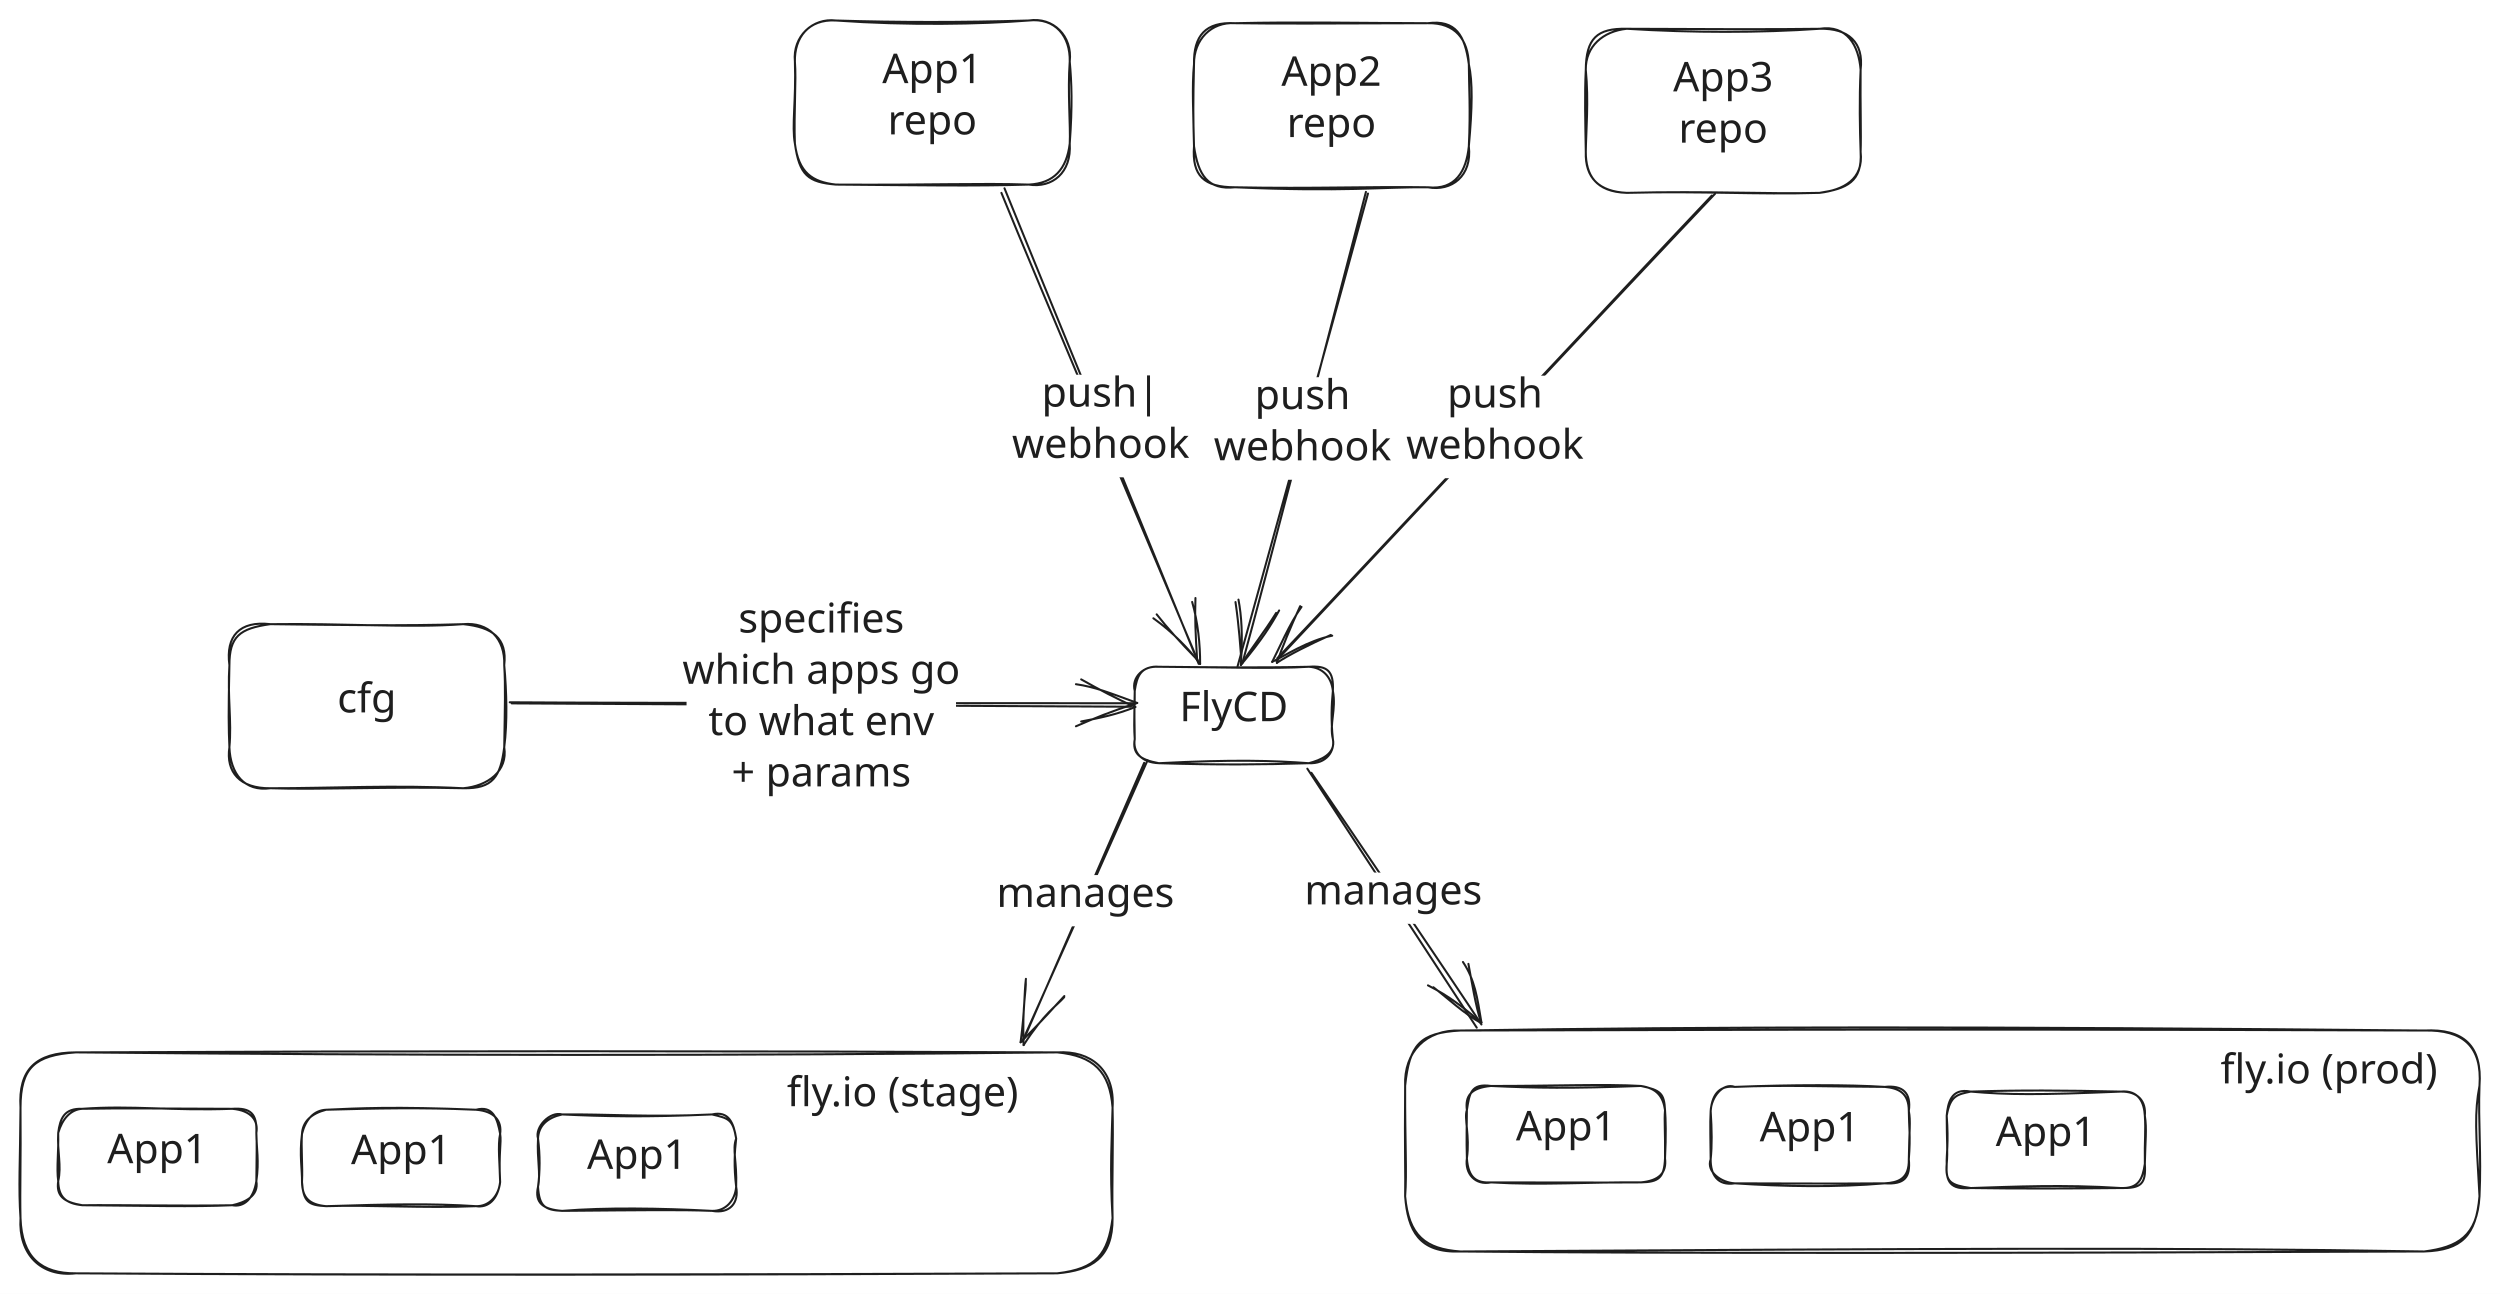
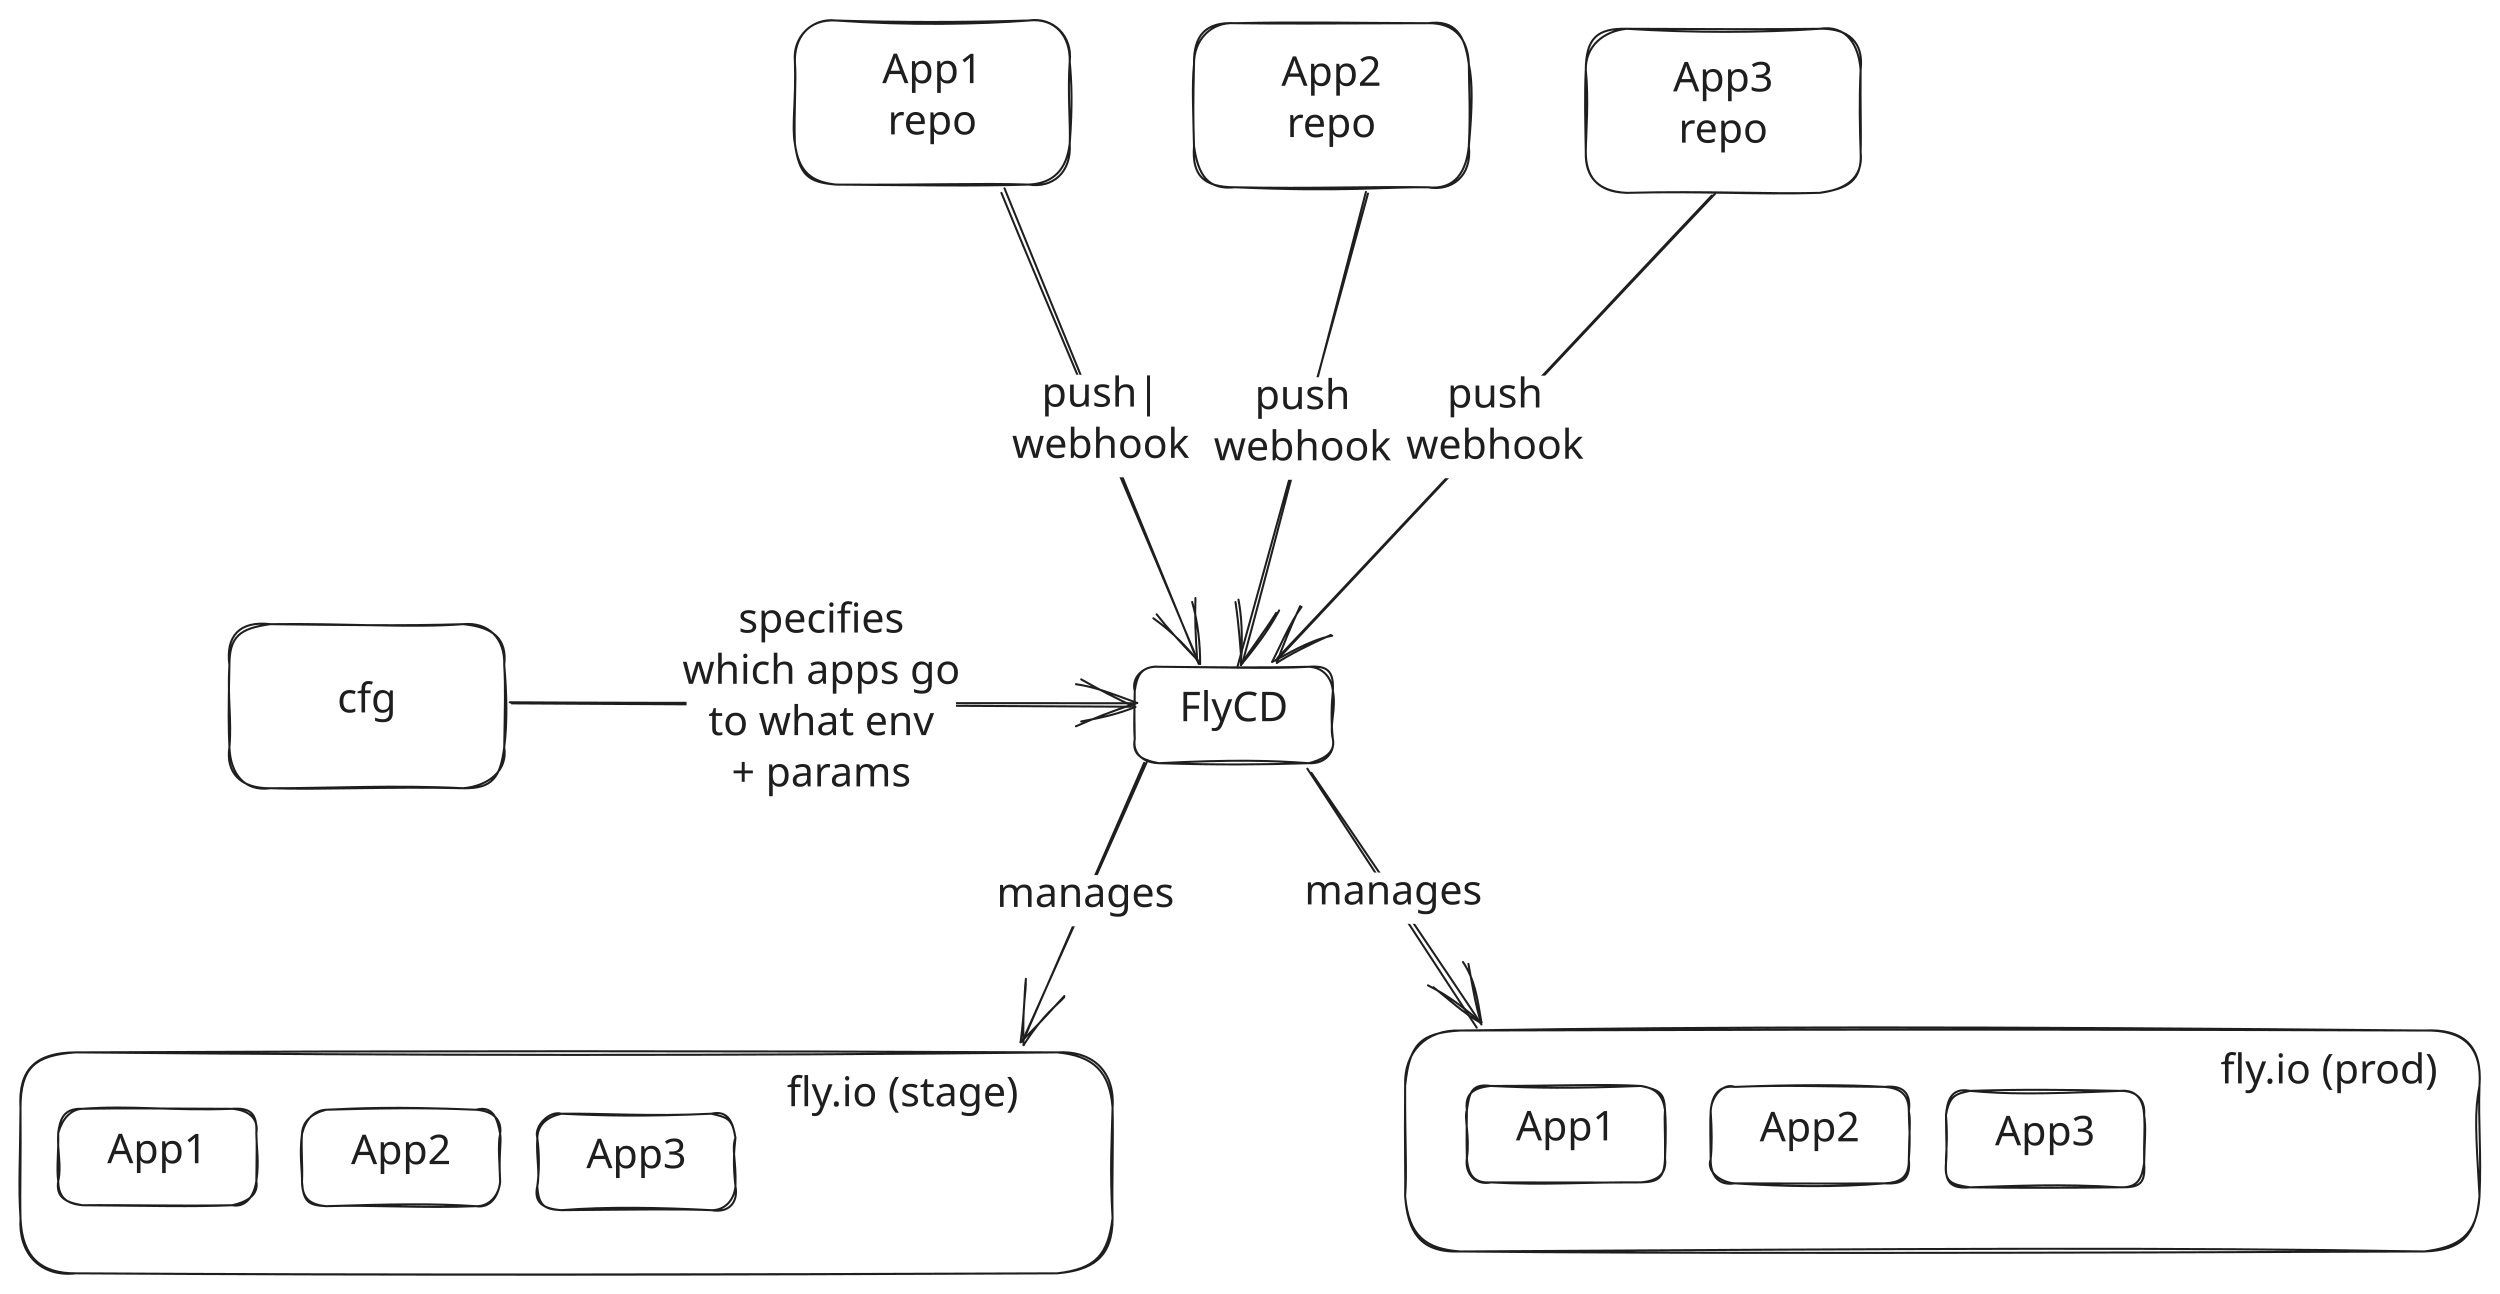
<svg xmlns="http://www.w3.org/2000/svg" version="1.1" viewBox="0 0 1218.943 630.846" width="2437.886" height="1261.692">
  <defs>
    <style class="style-fonts">
      @font-face {
        font-family: "Virgil";
        src: url("https://excalidraw.com/Virgil.woff2");
      }
      @font-face {
        font-family: "Cascadia";
        src: url("https://excalidraw.com/Cascadia.woff2");
      }
    </style>
  </defs>
  <rect x="0" y="0" width="1218.943" height="630.846" fill="#ffffff" />
  <g stroke-linecap="round" transform="translate(685.1137 502.4605) rotate(0 261.9148 53.86475)">
    <path d="M26.93 0 M26.93 0 C121.09 -0.1, 215.72 -0.95, 496.9 0 M26.93 0 C153.04 -1.99, 278.17 -2.05, 496.9 0 M496.9 0 C516.15 -0.99, 525.27 7.43, 523.83 26.93 M496.9 0 C515.76 -0.43, 525.2 7.69, 523.83 26.93 M523.83 26.93 C521.36 39.96, 521.99 48.92, 523.83 80.8 M523.83 26.93 C523.16 44.57, 524.82 60.47, 523.83 80.8 M523.83 80.8 C522.17 99.99, 515.21 107.14, 496.9 107.73 M523.83 80.8 C522.74 100.32, 513.22 105.64, 496.9 107.73 M496.9 107.73 C374.45 105.6, 252.89 106.38, 26.93 107.73 M496.9 107.73 C310.47 108.53, 123.22 108.78, 26.93 107.73 M26.93 107.73 C9.96 106.51, 1.75 100.1, 0 80.8 M26.93 107.73 C6.72 108.56, 1.27 97.54, 0 80.8 M0 80.8 C0.91 69.33, -0.08 55.51, 0 26.93 M0 80.8 C0.22 70.69, -0.29 59.42, 0 26.93 M0 26.93 C-0.69 10.49, 10.24 -0.63, 26.93 0 M0 26.93 C2.13 6.86, 6.98 1.13, 26.93 0" stroke="#1e1e1e" stroke-width="1" fill="none" />
  </g>
  <g transform="translate(1082.656 512.7144) rotate(0 55.63994 12.5)">
    <text x="0" y="0" font-family="Virgil, Segoe UI Emoji" font-size="20px" fill="#1e1e1e" text-anchor="start" style="white-space: pre;" direction="ltr" dominant-baseline="text-before-edge">fly.io (prod)</text>
  </g>
  <g stroke-linecap="round" transform="translate(715.2198 529.4886) rotate(0 48.30273 23.51172)">
    <path d="M11.76 0 M11.76 0 C33.24 1.03, 50.82 1.3, 84.85 0 M11.76 0 C39.77 0.07, 68.08 -1.06, 84.85 0 M84.85 0 C92.65 1.15, 95.63 5.13, 96.61 11.76 M84.85 0 C94.61 2.02, 96.19 3.71, 96.61 11.76 M96.61 11.76 C96.96 16.09, 97.18 24.09, 96.61 35.27 M96.61 11.76 C96.15 17.21, 96.76 21.53, 96.61 35.27 M96.61 35.27 C97.49 42.29, 93.79 46.17, 84.85 47.02 M96.61 35.27 C96.22 44.97, 93.36 46.84, 84.85 47.02 M84.85 47.02 C59.1 46.77, 37.54 48.52, 11.76 47.02 M84.85 47.02 C63.31 47.19, 41.83 47.01, 11.76 47.02 M11.76 47.02 C4.12 48.61, -1.12 42.78, 0 35.27 M11.76 47.02 C4.89 47.39, 0.67 45.06, 0 35.27 M0 35.27 C1.58 24.47, -1.49 15.55, 0 11.76 M0 35.27 C-0.29 26.98, -0.04 17.1, 0 11.76 M0 11.76 C1.25 3.64, 1.94 -1.39, 11.76 0 M0 11.76 C-0.87 5.04, 1.73 0.93, 11.76 0" stroke="#1e1e1e" stroke-width="1" fill="none" />
  </g>
  <g transform="translate(744.3925 540.5003) rotate(0 19.12998 12.5)">
    <text x="19.13" y="0" font-family="Virgil, Segoe UI Emoji" font-size="20px" fill="#1e1e1e" text-anchor="middle" style="white-space: pre;" direction="ltr" dominant-baseline="text-before-edge">App1</text>
  </g>
  <g stroke-linecap="round" transform="translate(834.0836 529.9453) rotate(0 48.30273 23.51172)">
    <path d="M11.76 0 M11.76 0 C39.61 -1.1, 67.57 -1.13, 84.85 0 M11.76 0 C35.68 -1.03, 59.07 -0.09, 84.85 0 M84.85 0 C91.5 0.6, 96.62 2.84, 96.61 11.76 M84.85 0 C93.71 -0.94, 97.87 2.93, 96.61 11.76 M96.61 11.76 C96.64 18.98, 97.53 23.79, 96.61 35.27 M96.61 11.76 C97.61 16.78, 96.8 21.32, 96.61 35.27 M96.61 35.27 C97.48 44.13, 94.57 47.67, 84.85 47.02 M96.61 35.27 C96.84 44.93, 91.4 46.65, 84.85 47.02 M84.85 47.02 C61.54 49.08, 35.02 48.59, 11.76 47.02 M84.85 47.02 C56.42 47.3, 29.22 46.98, 11.76 47.02 M11.76 47.02 C3.33 48.39, -0.09 42.67, 0 35.27 M11.76 47.02 C5.36 46.7, -2.28 41.51, 0 35.27 M0 35.27 C0.7 28.66, 0.61 21.07, 0 11.76 M0 35.27 C-0.04 27.38, -0.39 17.79, 0 11.76 M0 11.76 C0.82 2.34, 5.29 -0.69, 11.76 0 M0 11.76 C0.27 5.1, 5.88 -2.2, 11.76 0" stroke="#1e1e1e" stroke-width="1" fill="none" />
  </g>
-   <g transform="translate(863.2563 540.9571) rotate(0 19.12998 12.5)">
-     <text x="19.13" y="0" font-family="Virgil, Segoe UI Emoji" font-size="20px" fill="#1e1e1e" text-anchor="middle" style="white-space: pre;" direction="ltr" dominant-baseline="text-before-edge">App1</text>
-   </g>
-   <g stroke-linecap="round" transform="translate(949.1653 532.2364) rotate(0 48.30273 23.51172)">
+   <g transform="translate(858.8463 540.9571) rotate(0 23.53998 12.5)">
+     <text x="23.54" y="0" font-family="Virgil, Segoe UI Emoji" font-size="20px" fill="#1e1e1e" text-anchor="middle" style="white-space: pre;" direction="ltr" dominant-baseline="text-before-edge">App2</text>
+   </g>
+   <g stroke-linecap="round" transform="translate(948.8181 531.8891) rotate(0 48.30273 23.51172)">
    <path d="M11.76 0 M11.76 0 C29.66 1.6, 44.75 1.68, 84.85 0 M11.76 0 C34.65 -0.76, 57.97 -0.63, 84.85 0 M84.85 0 C93.79 -0.86, 96.27 5.54, 96.61 11.76 M84.85 0 C93.36 -0.18, 97.26 4.77, 96.61 11.76 M96.61 11.76 C97.12 19.27, 96.42 23.21, 96.61 35.27 M96.61 11.76 C97.65 18.03, 96.81 24.45, 96.61 35.27 M96.61 35.27 C95.49 42.78, 93.53 47.34, 84.85 47.02 M96.61 35.27 C97.27 45.06, 94.81 47.24, 84.85 47.02 M84.85 47.02 C56.52 45.18, 32.76 46.39, 11.76 47.02 M84.85 47.02 C59.27 47.3, 34.41 47.38, 11.76 47.02 M11.76 47.02 C1.94 45.63, -0.75 44.08, 0 35.27 M11.76 47.02 C1.73 47.96, -0.51 43.94, 0 35.27 M0 35.27 C-0.19 30.68, 1.03 25.12, 0 11.76 M0 35.27 C0.59 29.13, 0.02 24.2, 0 11.76 M0 11.76 C1.71 2.01, 5.05 1.4, 11.76 0 M0 11.76 C0.59 5.74, 1.93 -1.97, 11.76 0" stroke="#1e1e1e" stroke-width="1" fill="none" />
  </g>
-   <g transform="translate(978.3381 543.2481) rotate(0 19.12998 12.5)">
-     <text x="19.13" y="0" font-family="Virgil, Segoe UI Emoji" font-size="20px" fill="#1e1e1e" text-anchor="middle" style="white-space: pre;" direction="ltr" dominant-baseline="text-before-edge">App1</text>
+   <g transform="translate(973.8909 542.9009) rotate(0 23.22998 12.5)">
+     <text x="23.23" y="0" font-family="Virgil, Segoe UI Emoji" font-size="20px" fill="#1e1e1e" text-anchor="middle" style="white-space: pre;" direction="ltr" dominant-baseline="text-before-edge">App3</text>
  </g>
  <g stroke-linecap="round" transform="translate(111.8528 304.3267) rotate(0 67 40)">
    <path d="M20 0 M20 0 C55.47 -0.54, 88.17 2, 114 0 M20 0 C53.02 0.42, 85.72 0.91, 114 0 M114 0 C128.31 1.46, 135.55 6.79, 134 20 M114 0 C126.25 -1.14, 134.46 6.92, 134 20 M134 20 C135.19 32.96, 135.59 47.91, 134 60 M134 20 C134.63 30.51, 134.3 40.3, 134 60 M134 60 C132.14 74.41, 128.54 80.3, 114 80 M134 60 C135.87 71.56, 126.05 78.94, 114 80 M114 80 C78.61 79.12, 43.69 80.84, 20 80 M114 80 C80.93 78.29, 48.95 80.03, 20 80 M20 80 C5.02 80.18, -1.81 72.09, 0 60 M20 80 C7.33 81.77, 0.49 72.96, 0 60 M0 60 C1.21 47.47, -1 34.99, 0 20 M0 60 C-0.41 51.37, -0.53 42.86, 0 20 M0 20 C-1.92 5.76, 4.99 -1.74, 20 0 M0 20 C0.04 6.12, 4.79 2.1, 20 0" stroke="#1e1e1e" stroke-width="1" fill="none" />
  </g>
  <g transform="translate(163.9628 331.8267) rotate(0 14.88998 12.5)">
    <text x="14.89" y="0" font-family="Virgil, Segoe UI Emoji" font-size="20px" fill="#1e1e1e" text-anchor="middle" style="white-space: pre;" direction="ltr" dominant-baseline="text-before-edge">cfg</text>
  </g>
  <g stroke-linecap="round" transform="translate(10 513.1166) rotate(0 266.2279 53.86475)">
    <path d="M26.93 0 M26.93 0 C189.11 1.54, 350.61 1.73, 505.52 0 M26.93 0 C189.43 -0.75, 351.98 -0.74, 505.52 0 M505.52 0 C521.86 -1.03, 533.73 8.56, 532.46 26.93 M505.52 0 C523.18 1.71, 531.08 9.32, 532.46 26.93 M532.46 26.93 C532.13 41.58, 531.04 56.75, 532.46 80.8 M532.46 26.93 C532.89 44.05, 532.11 63.2, 532.46 80.8 M532.46 80.8 C532.61 100.43, 522.1 106.27, 505.52 107.73 M532.46 80.8 C530.19 98.37, 524.72 105.47, 505.52 107.73 M505.52 107.73 C344.79 108.36, 183.93 108.63, 26.93 107.73 M505.52 107.73 C343.98 108.48, 182.42 108.75, 26.93 107.73 M26.93 107.73 C10.26 107.82, 0.67 100.1, 0 80.8 M26.93 107.73 C9.96 109.68, -1.13 98.37, 0 80.8 M0 80.8 C-1.05 66.25, -0.19 53.42, 0 26.93 M0 80.8 C-0.34 66.49, 0.25 53.42, 0 26.93 M0 26.93 C-1.15 8.39, 7.41 0.07, 26.93 0 M0 26.93 C0.07 7.35, 6.95 1.41, 26.93 0" stroke="#1e1e1e" stroke-width="1" fill="none" />
  </g>
  <g transform="translate(383.6717 523.8534) rotate(0 63.40993 12.5)">
    <text x="0" y="0" font-family="Virgil, Segoe UI Emoji" font-size="20px" fill="#1e1e1e" text-anchor="start" style="white-space: pre;" direction="ltr" dominant-baseline="text-before-edge">fly.io (stage)</text>
  </g>
  <g stroke-linecap="round" transform="translate(553.2709 325.0999) rotate(0 48.30273 23.51172)">
    <path d="M11.76 0 M11.76 0 C35.8 0.22, 59.34 0.56, 84.85 0 M11.76 0 C40.38 0.17, 67.59 1.12, 84.85 0 M84.85 0 C91.49 0.3, 95.89 4.88, 96.61 11.76 M84.85 0 C93.9 -0.67, 97.09 1.99, 96.61 11.76 M96.61 11.76 C98.37 20.79, 94.79 27.88, 96.61 35.27 M96.61 11.76 C95.93 18.41, 95.64 26.36, 96.61 35.27 M96.61 35.27 C97.69 41.14, 93.39 47.51, 84.85 47.02 M96.61 35.27 C98.14 42.5, 90.67 45.5, 84.85 47.02 M84.85 47.02 C68.05 45.76, 48.24 45.13, 11.76 47.02 M84.85 47.02 C62.66 47.73, 40.22 47.91, 11.76 47.02 M11.76 47.02 C2.94 46.69, -0.99 41.33, 0 35.27 M11.76 47.02 C2.34 45.27, -1.22 42.34, 0 35.27 M0 35.27 C-0.08 28.09, -0.29 22.69, 0 11.76 M0 35.27 C-0.65 26.25, 0.17 16.46, 0 11.76 M0 11.76 C-1.77 5.14, 4.45 -0.76, 11.76 0 M0 11.76 C1.06 4.61, 2.87 -0.39, 11.76 0" stroke="#1e1e1e" stroke-width="1" fill="none" />
  </g>
  <g transform="translate(574.2736 336.1116) rotate(0 27.29998 12.5)">
    <text x="27.3" y="0" font-family="Virgil, Segoe UI Emoji" font-size="20px" fill="#1e1e1e" text-anchor="middle" style="white-space: pre;" direction="ltr" dominant-baseline="text-before-edge">FlyCD</text>
  </g>
  <g stroke-linecap="round" transform="translate(28.38194 540.6275) rotate(0 48.30273 23.51172)">
    <path d="M11.76 0 M11.76 0 C35.84 -1.8, 55.57 1.1, 84.85 0 M11.76 0 C31.57 -0.39, 52.22 -0.06, 84.85 0 M84.85 0 C93.75 -0.58, 97.02 2.24, 96.61 11.76 M84.85 0 C94.25 0.81, 97.64 5.85, 96.61 11.76 M96.61 11.76 C96.66 19.42, 98.06 25.39, 96.61 35.27 M96.61 11.76 C96.91 16.11, 96.73 22.68, 96.61 35.27 M96.61 35.27 C97.94 42.58, 90.94 45.7, 84.85 47.02 M96.61 35.27 C95.29 43.96, 90.43 48.11, 84.85 47.02 M84.85 47.02 C65.09 47.88, 45.09 47.27, 11.76 47.02 M84.85 47.02 C57.51 47.48, 30.66 46.76, 11.76 47.02 M11.76 47.02 C2.54 45.5, -1.06 42.44, 0 35.27 M11.76 47.02 C3.46 46.15, 0.2 42.91, 0 35.27 M0 35.27 C1.74 27.75, -0.54 20.97, 0 11.76 M0 35.27 C-0.89 28.75, 0.26 20.62, 0 11.76 M0 11.76 C0.92 4.52, 3 -0.34, 11.76 0 M0 11.76 C2 4.86, 6.11 0.3, 11.76 0" stroke="#1e1e1e" stroke-width="1" fill="none" />
  </g>
  <g transform="translate(57.5547 551.6392) rotate(0 19.12998 12.5)">
    <text x="19.13" y="0" font-family="Virgil, Segoe UI Emoji" font-size="20px" fill="#1e1e1e" text-anchor="middle" style="white-space: pre;" direction="ltr" dominant-baseline="text-before-edge">App1</text>
  </g>
  <g stroke-linecap="round" transform="translate(147.2457 541.0843) rotate(0 48.30273 23.51172)">
    <path d="M11.76 0 M11.76 0 C27.34 -0.73, 45.25 -1.66, 84.85 0 M11.76 0 C35.31 -0.64, 58.01 -1.19, 84.85 0 M84.85 0 C94.05 0.71, 97.5 5.6, 96.61 11.76 M84.85 0 C93.13 -2.19, 95.25 4.24, 96.61 11.76 M96.61 11.76 C95.35 17.02, 96.47 27.31, 96.61 35.27 M96.61 11.76 C97.36 16.23, 95.81 20.58, 96.61 35.27 M96.61 35.27 C95.46 43.85, 90.73 47.97, 84.85 47.02 M96.61 35.27 C95.97 41.82, 91.33 47.21, 84.85 47.02 M84.85 47.02 C59.58 48.12, 33.31 46.29, 11.76 47.02 M84.85 47.02 C63.44 45.61, 42.87 46.04, 11.76 47.02 M11.76 47.02 C3.52 46.26, 0.18 42.94, 0 35.27 M11.76 47.02 C3.24 46.59, 0.69 45.06, 0 35.27 M0 35.27 C0.14 29.63, -1.35 22.09, 0 11.76 M0 35.27 C0.4 27.08, -0.52 18.12, 0 11.76 M0 11.76 C1.74 4.74, 5.82 0.26, 11.76 0 M0 11.76 C0.32 5.77, 4.5 1.88, 11.76 0" stroke="#1e1e1e" stroke-width="1" fill="none" />
  </g>
-   <g transform="translate(176.4185 552.096) rotate(0 19.12998 12.5)">
-     <text x="19.13" y="0" font-family="Virgil, Segoe UI Emoji" font-size="20px" fill="#1e1e1e" text-anchor="middle" style="white-space: pre;" direction="ltr" dominant-baseline="text-before-edge">App1</text>
-   </g>
-   <g stroke-linecap="round" transform="translate(262.3275 543.3753) rotate(0 48.30273 23.51172)">
+   <g transform="translate(172.0085 552.096) rotate(0 23.53998 12.5)">
+     <text x="23.54" y="0" font-family="Virgil, Segoe UI Emoji" font-size="20px" fill="#1e1e1e" text-anchor="middle" style="white-space: pre;" direction="ltr" dominant-baseline="text-before-edge">App2</text>
+   </g>
+   <g stroke-linecap="round" transform="translate(261.9803 543.0281) rotate(0 48.30273 23.51172)">
    <path d="M11.76 0 M11.76 0 C33.03 -0.28, 54.67 1.49, 84.85 0 M11.76 0 C32.23 0.97, 51.8 1.45, 84.85 0 M84.85 0 C93.07 -1.9, 95.42 4.2, 96.61 11.76 M84.85 0 C92.86 1.92, 95.02 2.24, 96.61 11.76 M96.61 11.76 C94.6 17.2, 97.06 22.56, 96.61 35.27 M96.61 11.76 C95.83 18.56, 95.42 25.1, 96.61 35.27 M96.61 35.27 C96.06 41.99, 91.51 47.19, 84.85 47.02 M96.61 35.27 C98.08 43.21, 93.46 48.57, 84.85 47.02 M84.85 47.02 C59.47 45.67, 32.98 45.29, 11.76 47.02 M84.85 47.02 C68.31 46.4, 52.25 46.69, 11.76 47.02 M11.76 47.02 C3.33 46.64, 0.6 44.8, 0 35.27 M11.76 47.02 C2.6 46.35, -1.8 43.18, 0 35.27 M0 35.27 C1.39 28.67, -0.59 21.93, 0 11.76 M0 35.27 C0.98 27.91, 1.06 19.87, 0 11.76 M0 11.76 C0.28 5.53, 4.43 1.63, 11.76 0 M0 11.76 C-1.73 6.11, 5.93 -1.71, 11.76 0" stroke="#1e1e1e" stroke-width="1" fill="none" />
  </g>
-   <g transform="translate(291.5003 554.387) rotate(0 19.12998 12.5)">
-     <text x="19.13" y="0" font-family="Virgil, Segoe UI Emoji" font-size="20px" fill="#1e1e1e" text-anchor="middle" style="white-space: pre;" direction="ltr" dominant-baseline="text-before-edge">App1</text>
+   <g transform="translate(287.053 554.0398) rotate(0 23.22998 12.5)">
+     <text x="23.23" y="0" font-family="Virgil, Segoe UI Emoji" font-size="20px" fill="#1e1e1e" text-anchor="middle" style="white-space: pre;" direction="ltr" dominant-baseline="text-before-edge">App3</text>
  </g>
  <g stroke-linecap="round" transform="translate(387.5753 10) rotate(0 67 40)">
    <path d="M20 0 M20 0 C54.84 2.51, 90.86 1.82, 114 0 M20 0 C51.08 0.95, 80.88 0.94, 114 0 M114 0 C127.03 -1.46, 134.31 7.85, 134 20 M114 0 C125.96 -1.92, 135.48 7.64, 134 20 M134 20 C134.94 30.23, 135.38 41.38, 134 60 M134 20 C132.9 34.75, 134.45 51.75, 134 60 M134 60 C132.52 72.47, 126.25 79.44, 114 80 M134 60 C134.96 74.26, 125.46 81.83, 114 80 M114 80 C87.07 80.79, 61.94 80.35, 20 80 M114 80 C89.86 79.18, 66.97 80.29, 20 80 M20 80 C8.45 78.71, 1.83 74.17, 0 60 M20 80 C6.4 78.86, 2.16 75.48, 0 60 M0 60 C-1.62 51.42, 0.63 39.2, 0 20 M0 60 C-0.58 45.45, 0.76 29.07, 0 20 M0 20 C-0.23 8.53, 6.48 -0.8, 20 0 M0 20 C-1.22 7.72, 8.71 -1.42, 20 0" stroke="#1e1e1e" stroke-width="1" fill="none" />
  </g>
  <g transform="translate(434.3354 25) rotate(0 20.23997 25)">
    <text x="20.24" y="0" font-family="Virgil, Segoe UI Emoji" font-size="20px" fill="#1e1e1e" text-anchor="middle" style="white-space: pre;" direction="ltr" dominant-baseline="text-before-edge">App1</text>
    <text x="20.24" y="25" font-family="Virgil, Segoe UI Emoji" font-size="20px" fill="#1e1e1e" text-anchor="middle" style="white-space: pre;" direction="ltr" dominant-baseline="text-before-edge">repo</text>
  </g>
  <g stroke-linecap="round" transform="translate(582.1717 11.31293) rotate(0 67 40)">
    <path d="M20 0 M20 0 C41.41 0.3, 62.34 0.16, 114 0 M20 0 C50.72 -0.73, 79.94 -0.08, 114 0 M114 0 C127.44 -0.31, 133.66 8.09, 134 20 M114 0 C127.66 -1.8, 132.1 5.94, 134 20 M134 20 C135.91 28.61, 135.74 40.78, 134 60 M134 20 C134.01 30.12, 134.87 41.98, 134 60 M134 60 C132.78 72.08, 127.51 81.45, 114 80 M134 60 C135.69 74.57, 125.55 82.17, 114 80 M114 80 C92.45 79.8, 72.66 82.34, 20 80 M114 80 C85.78 79.53, 58.32 80.77, 20 80 M20 80 C4.82 79.99, -1.09 74.35, 0 60 M20 80 C6.78 81.43, 2.03 74.15, 0 60 M0 60 C-0.43 46.54, -0.44 38.36, 0 20 M0 60 C-0.3 45.06, -1.07 30.37, 0 20 M0 20 C-0.3 6.03, 5.65 -0.79, 20 0 M0 20 C-0.12 8.03, 8.43 -0.75, 20 0" stroke="#1e1e1e" stroke-width="1" fill="none" />
  </g>
  <g transform="translate(625.6317 26.31293) rotate(0 23.53998 25)">
    <text x="23.54" y="0" font-family="Virgil, Segoe UI Emoji" font-size="20px" fill="#1e1e1e" text-anchor="middle" style="white-space: pre;" direction="ltr" dominant-baseline="text-before-edge">App2</text>
    <text x="23.54" y="25" font-family="Virgil, Segoe UI Emoji" font-size="20px" fill="#1e1e1e" text-anchor="middle" style="white-space: pre;" direction="ltr" dominant-baseline="text-before-edge">repo</text>
  </g>
  <g stroke-linecap="round" transform="translate(773.1927 14.03103) rotate(0 67 40)">
    <path d="M20 0 M20 0 C51.55 2.01, 85.5 2, 114 0 M20 0 C56.95 0.21, 93.5 0.31, 114 0 M114 0 C128.12 -0.35, 135.65 6.72, 134 20 M114 0 C127.4 -2.1, 133.08 8.28, 134 20 M134 20 C133.82 37.08, 134.34 51.95, 134 60 M134 20 C133.3 34.53, 133.61 49.01, 134 60 M134 60 C135.6 73.44, 125.54 78.63, 114 80 M134 60 C134.89 74.7, 127.22 77.97, 114 80 M114 80 C83.2 80.97, 56.95 79.03, 20 80 M114 80 C88.07 80.68, 60.61 78.99, 20 80 M20 80 C6.53 79.38, -0.41 72.86, 0 60 M20 80 C4.63 79.57, 0 71.05, 0 60 M0 60 C0.11 50.27, 1.52 35.1, 0 20 M0 60 C-0.24 45.74, -0.61 31.91, 0 20 M0 20 C0.11 4.77, 5.42 -0.35, 20 0 M0 20 C-0.13 8.55, 8.42 1.19, 20 0" stroke="#1e1e1e" stroke-width="1" fill="none" />
  </g>
  <g transform="translate(816.9628 29.03103) rotate(0 23.22998 25)">
    <text x="23.23" y="0" font-family="Virgil, Segoe UI Emoji" font-size="20px" fill="#1e1e1e" text-anchor="middle" style="white-space: pre;" direction="ltr" dominant-baseline="text-before-edge">App3</text>
    <text x="23.23" y="25" font-family="Virgil, Segoe UI Emoji" font-size="20px" fill="#1e1e1e" text-anchor="middle" style="white-space: pre;" direction="ltr" dominant-baseline="text-before-edge">repo</text>
  </g>
  <g mask="url(#mask-iM8Gy1-G5hjRfUa7bt0Jh)" stroke-linecap="round">
    <g transform="translate(248.6029 341.992) rotate(0 152.541 1.511359)">
      <path d="M0.92 0.96 C51.36 1.21, 252.35 2.34, 302.85 2.6 M-0.06 0.42 C50.75 0.84, 254.57 0.87, 305.14 0.89" stroke="#1e1e1e" stroke-width="1" fill="none" />
    </g>
    <g transform="translate(248.6029 341.992) rotate(0 152.541 1.511359)">
      <path d="M278.55 9.78 C287.06 8.18, 295.85 6.45, 304.96 2.72 M276 12.13 C285.54 8.01, 292.17 5.21, 305.87 0.75" stroke="#1e1e1e" stroke-width="1" fill="none" />
    </g>
    <g transform="translate(248.6029 341.992) rotate(0 152.541 1.511359)">
      <path d="M278.56 -10.74 C287.25 -5.86, 296.04 -1.12, 304.96 2.72 M276.01 -8.39 C285.35 -7.02, 291.98 -4.34, 305.87 0.75" stroke="#1e1e1e" stroke-width="1" fill="none" />
    </g>
  </g>
  <mask id="mask-iM8Gy1-G5hjRfUa7bt0Jh">
    <rect x="0" y="0" fill="#fff" width="652.271" height="443.806" />
    <rect x="334.747" y="292.899" fill="#000" width="131.38" height="100" opacity="1" />
  </mask>
  <g transform="translate(334.7469 292.8988) rotate(0 66.39694 50.60452)">
    <text x="65.69" y="0" font-family="Virgil, Segoe UI Emoji" font-size="20px" fill="#1e1e1e" text-anchor="middle" style="white-space: pre;" direction="ltr" dominant-baseline="text-before-edge">specifies</text>
    <text x="65.69" y="25" font-family="Virgil, Segoe UI Emoji" font-size="20px" fill="#1e1e1e" text-anchor="middle" style="white-space: pre;" direction="ltr" dominant-baseline="text-before-edge">which apps go</text>
    <text x="65.69" y="50" font-family="Virgil, Segoe UI Emoji" font-size="20px" fill="#1e1e1e" text-anchor="middle" style="white-space: pre;" direction="ltr" dominant-baseline="text-before-edge">to what env</text>
    <text x="65.69" y="75" font-family="Virgil, Segoe UI Emoji" font-size="20px" fill="#1e1e1e" text-anchor="middle" style="white-space: pre;" direction="ltr" dominant-baseline="text-before-edge">+ params</text>
  </g>
  <g mask="url(#mask-ScsdTBDCrEVS3OHPUnWv0)" stroke-linecap="round">
    <g transform="translate(489.8372 92.55642) rotate(0 46.52174 115.1908)">
      <path d="M-0.07 -0.74 C15.58 37.95, 78.93 192.41, 94.61 231.12 M-1.57 1.49 C13.95 39.93, 78.31 191.36, 94.14 229.4" stroke="#1e1e1e" stroke-width="1" fill="none" />
    </g>
    <g transform="translate(489.8372 92.55642) rotate(0 46.52174 115.1908)">
      <path d="M72.52 208.9 C82.14 215.78, 90.06 224.08, 95.31 231.16 M74.13 206.99 C79.27 213.52, 85.11 220.09, 93.85 229.06" stroke="#1e1e1e" stroke-width="1" fill="none" />
    </g>
    <g transform="translate(489.8372 92.55642) rotate(0 46.52174 115.1908)">
      <path d="M91.43 200.94 C94.23 210.66, 95.38 221.8, 95.31 231.16 M93.04 199.03 C92.7 207.91, 93.05 216.8, 93.85 229.06" stroke="#1e1e1e" stroke-width="1" fill="none" />
    </g>
  </g>
  <mask id="mask-ScsdTBDCrEVS3OHPUnWv0">
    <rect x="0" y="0" fill="#fff" width="683.543" height="422.9" />
    <rect x="499.16" y="182.728" fill="#000" width="75.06" height="50" opacity="1" />
  </mask>
  <g transform="translate(499.1603 182.7284) rotate(0 37.19861 25.01881)">
    <text x="37.53" y="0" font-family="Virgil, Segoe UI Emoji" font-size="20px" fill="#1e1e1e" text-anchor="middle" style="white-space: pre;" direction="ltr" dominant-baseline="text-before-edge">push|</text>
    <text x="37.53" y="25" font-family="Virgil, Segoe UI Emoji" font-size="20px" fill="#1e1e1e" text-anchor="middle" style="white-space: pre;" direction="ltr" dominant-baseline="text-before-edge">webhook</text>
  </g>
  <g mask="url(#mask-PGHLfOT1_znSCch6OMPWd)" stroke-linecap="round">
    <g transform="translate(666.1084 93.93446) rotate(0 -30.91284 115.3078)">
      <path d="M0.89 0.44 C-9.49 39.04, -52.14 192.57, -62.71 230.99 M-0.11 -0.37 C-10.05 37.96, -49.76 191.14, -60.35 229.4" stroke="#1e1e1e" stroke-width="1" fill="none" />
    </g>
    <g transform="translate(666.1084 93.93446) rotate(0 -30.91284 115.3078)">
      <path d="M-62.26 198.42 C-60.77 206.48, -60.12 215.19, -61.1 230.32 M-63.71 199.62 C-61.99 211.17, -61.35 221.85, -60.68 229.69" stroke="#1e1e1e" stroke-width="1" fill="none" />
    </g>
    <g transform="translate(666.1084 93.93446) rotate(0 -30.91284 115.3078)">
      <path d="M-42.43 203.71 C-46.13 210.52, -50.69 217.85, -61.1 230.32 M-43.88 204.91 C-49.77 214.45, -56.74 223.11, -60.68 229.69" stroke="#1e1e1e" stroke-width="1" fill="none" />
    </g>
  </g>
  <mask id="mask-PGHLfOT1_znSCch6OMPWd">
    <rect x="0" y="0" fill="#fff" width="828.167" height="423.915" />
    <rect x="597.549" y="183.925" fill="#000" width="75.06" height="50" opacity="1" />
  </mask>
  <g transform="translate(597.5491 183.9247) rotate(0 37.64649 25.3176)">
    <text x="37.53" y="0" font-family="Virgil, Segoe UI Emoji" font-size="20px" fill="#1e1e1e" text-anchor="middle" style="white-space: pre;" direction="ltr" dominant-baseline="text-before-edge">push</text>
    <text x="37.53" y="25" font-family="Virgil, Segoe UI Emoji" font-size="20px" fill="#1e1e1e" text-anchor="middle" style="white-space: pre;" direction="ltr" dominant-baseline="text-before-edge">webhook</text>
  </g>
  <g mask="url(#mask-thIvc62QWUJdFDM9_nboA)" stroke-linecap="round">
    <g transform="translate(835.7565 95.03103) rotate(0 -106.5274 113.33)">
      <path d="M-1.14 0.33 C-36.83 37.92, -177.38 188.37, -212.96 225.88 M0.46 -0.55 C-35.42 37.19, -178.06 189.41, -213.51 227.21" stroke="#1e1e1e" stroke-width="1" fill="none" />
    </g>
    <g transform="translate(835.7565 95.03103) rotate(0 -106.5274 113.33)">
      <path d="M-201.17 200.88 C-206.96 208.87, -212.47 221.98, -215.46 227.67 M-201.84 200.52 C-206.42 210.56, -210.88 221.26, -213.18 228.16" stroke="#1e1e1e" stroke-width="1" fill="none" />
    </g>
    <g transform="translate(835.7565 95.03103) rotate(0 -106.5274 113.33)">
      <path d="M-186.2 214.92 C-197.95 217.21, -209.38 224.77, -215.46 227.67 M-186.87 214.55 C-197.27 219.18, -207.56 224.41, -213.18 228.16" stroke="#1e1e1e" stroke-width="1" fill="none" />
    </g>
  </g>
  <mask id="mask-thIvc62QWUJdFDM9_nboA">
    <rect x="0" y="0" fill="#fff" width="1149.47" height="421.294" />
    <rect x="691.37" y="183.163" fill="#000" width="75.06" height="50" opacity="1" />
  </mask>
  <g transform="translate(691.3695 183.1628) rotate(0 37.85956 25.19825)">
    <text x="37.53" y="0" font-family="Virgil, Segoe UI Emoji" font-size="20px" fill="#1e1e1e" text-anchor="middle" style="white-space: pre;" direction="ltr" dominant-baseline="text-before-edge">push</text>
    <text x="37.53" y="25" font-family="Virgil, Segoe UI Emoji" font-size="20px" fill="#1e1e1e" text-anchor="middle" style="white-space: pre;" direction="ltr" dominant-baseline="text-before-edge">webhook</text>
  </g>
  <g mask="url(#mask-aDO2TspHJCyjTWbcIL1oO)" stroke-linecap="round">
    <g transform="translate(558.9645 372.1734) rotate(0 -30.01617 67.14376)">
      <path d="M-1.09 -0.25 C-10.83 22, -49.83 111.88, -59.58 134.11 M0.54 -1.42 C-9.27 20.99, -50.41 113.14, -60.58 135.71" stroke="#1e1e1e" stroke-width="1" fill="none" />
    </g>
    <g transform="translate(558.9645 372.1734) rotate(0 -30.01617 67.14376)">
      <path d="M-58.83 105.65 C-58.51 111.77, -60.58 116.69, -59.87 137.38 M-58.75 105.09 C-59.66 112.36, -59.13 118.91, -61.34 136.01" stroke="#1e1e1e" stroke-width="1" fill="none" />
    </g>
    <g transform="translate(558.9645 372.1734) rotate(0 -30.01617 67.14376)">
      <path d="M-40.1 114.04 C-43.7 118.26, -49.64 121.44, -59.87 137.38 M-40.02 113.48 C-45.11 118.82, -48.79 123.49, -61.34 136.01" stroke="#1e1e1e" stroke-width="1" fill="none" />
    </g>
  </g>
  <mask id="mask-aDO2TspHJCyjTWbcIL1oO">
    <rect x="0" y="0" fill="#fff" width="718.464" height="606.163" />
    <rect x="488.965" y="426.668" fill="#000" width="80.5" height="25" opacity="1" />
  </mask>
  <g transform="translate(488.9646 426.6683) rotate(0 39.98369 12.64886)">
    <text x="40.25" y="0" font-family="Virgil, Segoe UI Emoji" font-size="20px" fill="#1e1e1e" text-anchor="middle" style="white-space: pre;" direction="ltr" dominant-baseline="text-before-edge">manages</text>
  </g>
  <g mask="url(#mask-XrdcB_axnmodDh4ioUF3x)" stroke-linecap="round">
    <g transform="translate(637.8517 375.9227) rotate(0 42.02293 62.00348)">
      <path d="M-0.42 -1.13 C13.3 19.71, 68.39 104.18, 82.17 125.14 M1.57 0.89 C15.67 21.41, 71.2 103.32, 84.46 123.59" stroke="#1e1e1e" stroke-width="1" fill="none" />
    </g>
    <g transform="translate(637.8517 375.9227) rotate(0 42.02293 62.00348)">
      <path d="M58.39 104.52 C69.15 109.95, 75.26 115.11, 84.46 122.61 M61.05 105.44 C68.49 111.16, 75.59 118.07, 84.34 122.91" stroke="#1e1e1e" stroke-width="1" fill="none" />
    </g>
    <g transform="translate(637.8517 375.9227) rotate(0 42.02293 62.00348)">
      <path d="M75.45 93.12 C81.26 101.8, 82.42 110.28, 84.46 122.61 M78.11 94.04 C79.92 103.47, 81.49 114.08, 84.34 122.91" stroke="#1e1e1e" stroke-width="1" fill="none" />
    </g>
  </g>
  <mask id="mask-XrdcB_axnmodDh4ioUF3x">
    <rect x="0" y="0" fill="#fff" width="820.822" height="599.962" />
    <rect x="639.087" y="425.443" fill="#000" width="80.5" height="25" opacity="1" />
  </mask>
  <g transform="translate(639.0867 425.4425) rotate(0 40.78798 12.48363)">
    <text x="40.25" y="0" font-family="Virgil, Segoe UI Emoji" font-size="20px" fill="#1e1e1e" text-anchor="middle" style="white-space: pre;" direction="ltr" dominant-baseline="text-before-edge">manages</text>
  </g>
</svg>
